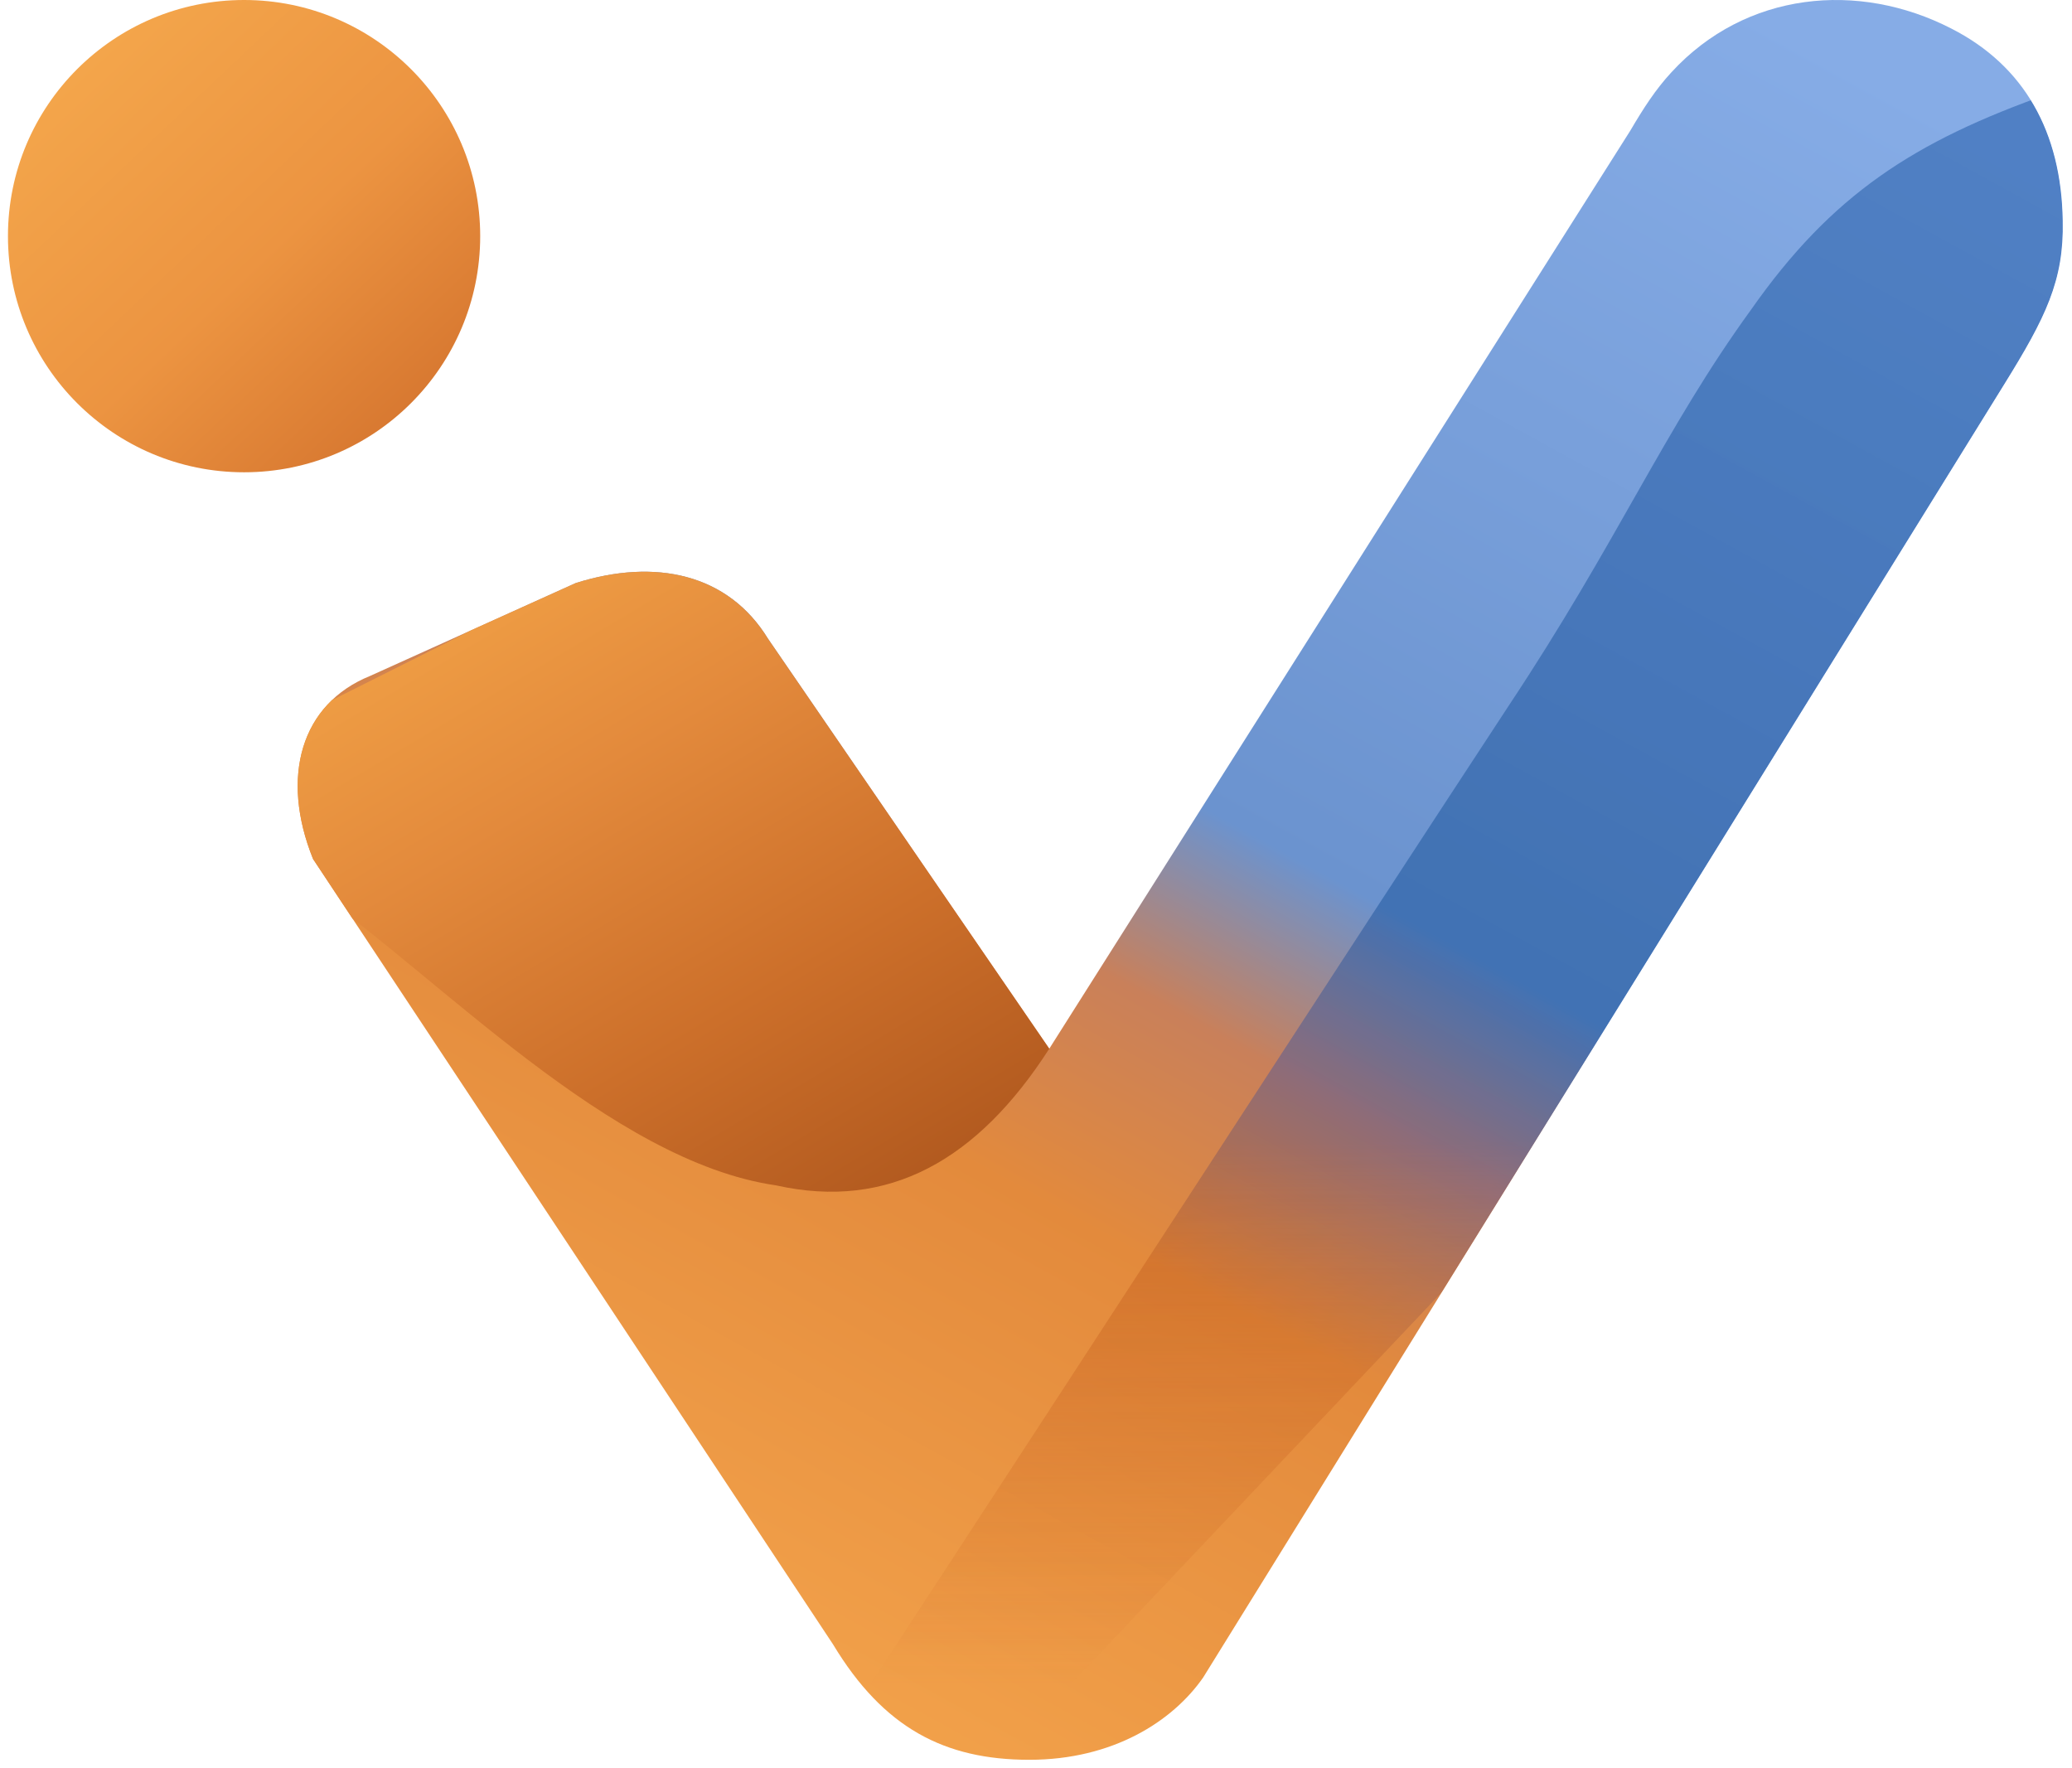
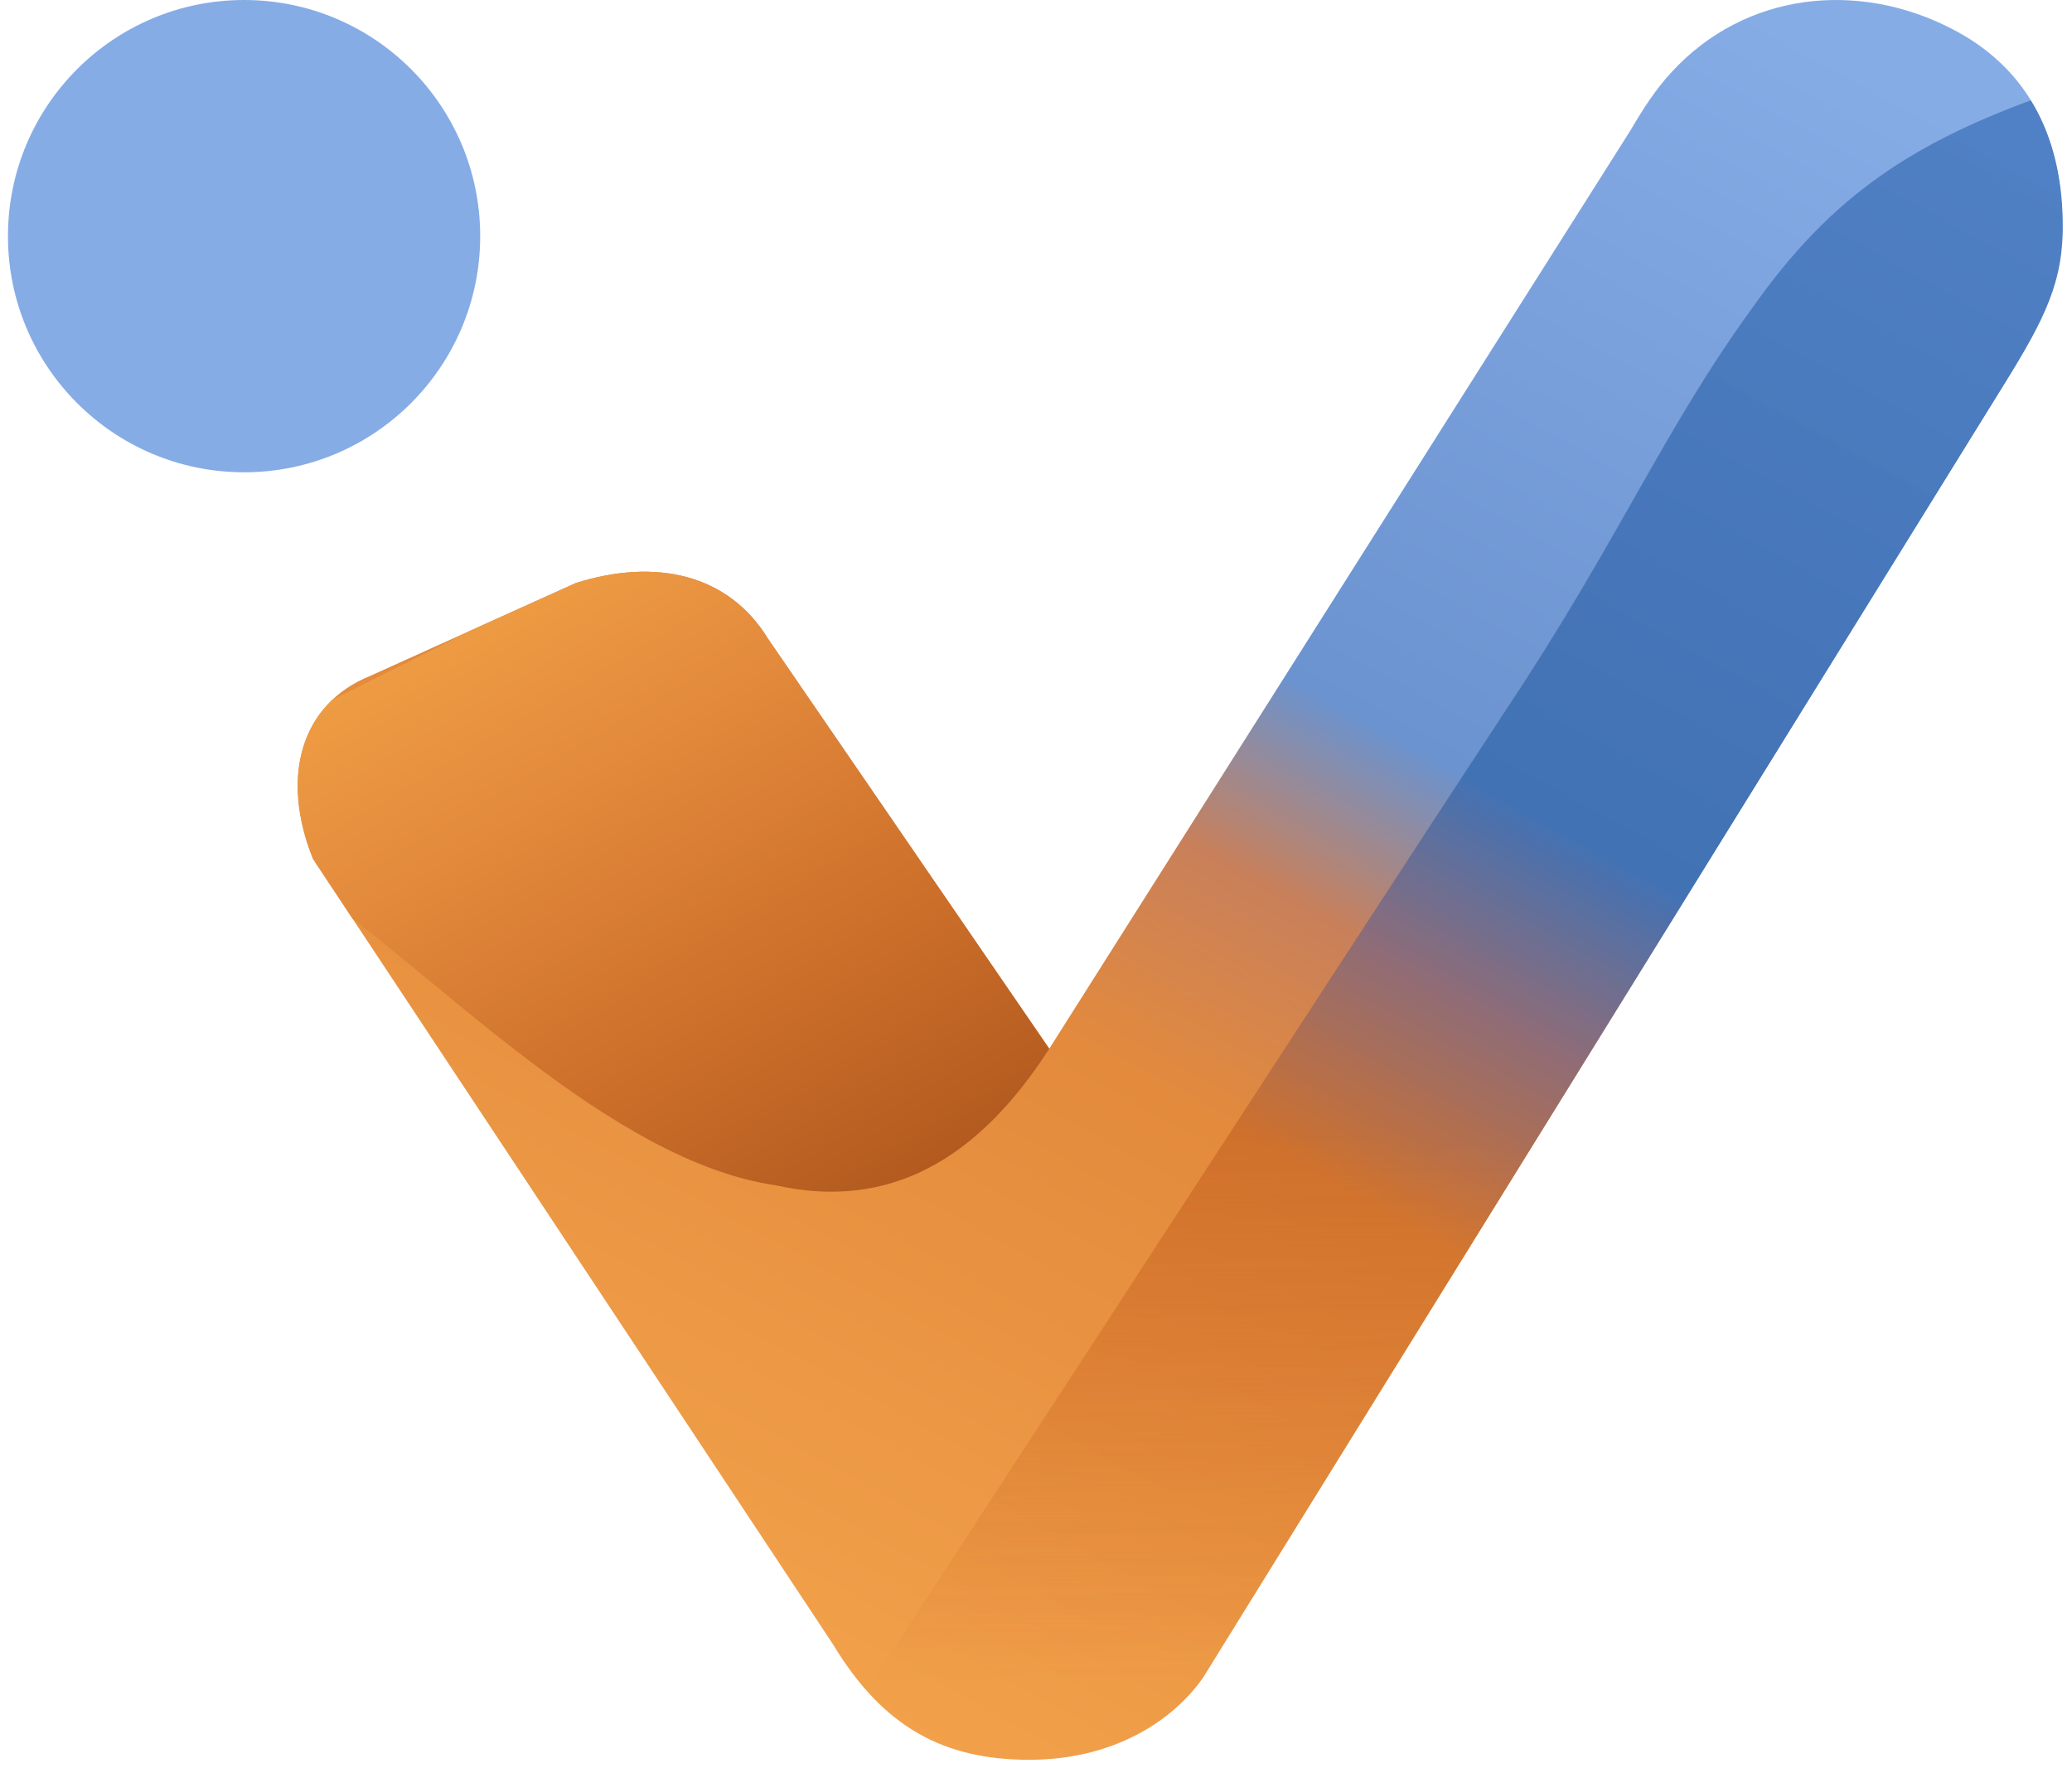
- <svg xmlns="http://www.w3.org/2000/svg" viewBox="-224 8.49 1562 1332.51" width="1562" height="1332.51" role="img" aria-label="Zweifarbige V-Form mit orangefarbenem Punkt über dem linken Schenkel">
+ <svg xmlns="http://www.w3.org/2000/svg" viewBox="-224 8.49 1562 1332.51" width="1562" height="1332.51" role="img" aria-label="Zweifarbige V-Form mit hellblauem Punkt über dem linken Schenkel">
  <defs>
    <linearGradient id="base" gradientUnits="userSpaceOnUse" x1="480" y1="1335" x2="1180" y2="60">
      <stop offset="0%" stop-color="#f2a14a" />
-       <stop offset="28%" stop-color="#e38a3c" />
-       <stop offset="40%" stop-color="#c9805a" />
-       <stop offset="50%" stop-color="#6b93cf" />
+       <stop offset="36%" stop-color="#e38a3c" />
+       <stop offset="48%" stop-color="#c9805a" />
+       <stop offset="58%" stop-color="#6b93cf" />
      <stop offset="100%" stop-color="#86ace6" />
    </linearGradient>
    <linearGradient id="left" gradientUnits="userSpaceOnUse" x1="140" y1="390" x2="450" y2="910">
      <stop offset="0%" stop-color="#f3a447" />
      <stop offset="35%" stop-color="#e38a3c" />
      <stop offset="70%" stop-color="#cc6f2a" />
      <stop offset="100%" stop-color="#b25a1f" />
    </linearGradient>
    <linearGradient id="right" gradientUnits="userSpaceOnUse" x1="480" y1="1335" x2="1180" y2="60">
      <stop offset="0%" stop-color="#d8762c" />
-       <stop offset="28%" stop-color="#cf6f2a" />
-       <stop offset="40%" stop-color="#8a6a7a" />
-       <stop offset="50%" stop-color="#3f70b2" />
+       <stop offset="36%" stop-color="#cf6f2a" />
+       <stop offset="48%" stop-color="#8a6a7a" />
+       <stop offset="58%" stop-color="#3f70b2" />
      <stop offset="100%" stop-color="#4c7dc2" />
-     </linearGradient>
-     <linearGradient id="dot" gradientUnits="userSpaceOnUse" x1="-165" y1="0" x2="138" y2="320">
-       <stop offset="0%" stop-color="#f5a94d" />
-       <stop offset="55%" stop-color="#ec9441" />
-       <stop offset="100%" stop-color="#d3722d" />
    </linearGradient>
    <linearGradient id="facetOpacity" x1="0" y1="0" x2="0" y2="1">
      <stop offset="0%" stop-color="white" />
      <stop offset="65%" stop-color="white" />
      <stop offset="96%" stop-color="black" />
      <stop offset="100%" stop-color="black" />
    </linearGradient>
    <mask id="fadeFacet" maskUnits="userSpaceOnUse" x="-185" y="0" width="1523" height="1341">
      <rect x="-185" y="0" width="1523" height="1341" fill="url(#facetOpacity)" />
    </mask>
    <clipPath id="outerClip">
      <path d="M 1247,30 C 1177,-6 1092,2 1036,63 C 1024,76 1015,90 1005,107 L 567,799 L 355,490 C 325,441 270,429 210,448 L 55,518 C 3,539 -13,594 12,656 L 404,1248 C 442,1311 488,1335 552,1335 C 615,1335 660,1306 683,1273 L 1287,298 C 1318,248 1332,220 1331,175 C 1330,108 1302,58 1247,30 Z" />
    </clipPath>
  </defs>
-   <circle cx="-40" cy="186.49" r="178" fill="url(#dot)" />
+   <circle cx="-40" cy="186.49" r="178" fill="#86ace6" />
  <path d="M 1247,30 C 1177,-6 1092,2 1036,63 C 1024,76 1015,90 1005,107 L 567,799 L 355,490 C 325,441 270,429 210,448 L 55,518 C 3,539 -13,594 12,656 L 404,1248 C 442,1311 488,1335 552,1335 C 615,1335 660,1306 683,1273 L 1287,298 C 1318,248 1332,220 1331,175 C 1330,108 1302,58 1247,30 Z" fill="url(#base)" />
  <g clip-path="url(#outerClip)">
    <path d="M -23,561 L 210,444 C 275,421 329,444 355,490 L 567,799 C 513,883 446,921 361,902 C 236,884 105,743 12,679 C -10,645 -25,604 -23,561 Z" fill="url(#left)" />
-     <path d="M 1321,79 C 1219,115 1157,155 1096,242 C 1030,333 996,416 913,541 C 785,736 620,991 425,1289 L 430,1440 L 1450,362 L 1362,107 Z" fill="url(#right)" opacity="0.94" mask="url(#fadeFacet)" />
+     <path d="M 1321,79 C 1219,115 1157,155 1096,242 C 1030,333 996,416 913,541 C 785,736 620,991 425,1289 L 430,1540 L 1600,1540 L 1600,-80 L 1362,107 Z" fill="url(#right)" opacity="0.94" mask="url(#fadeFacet)" />
  </g>
</svg>
